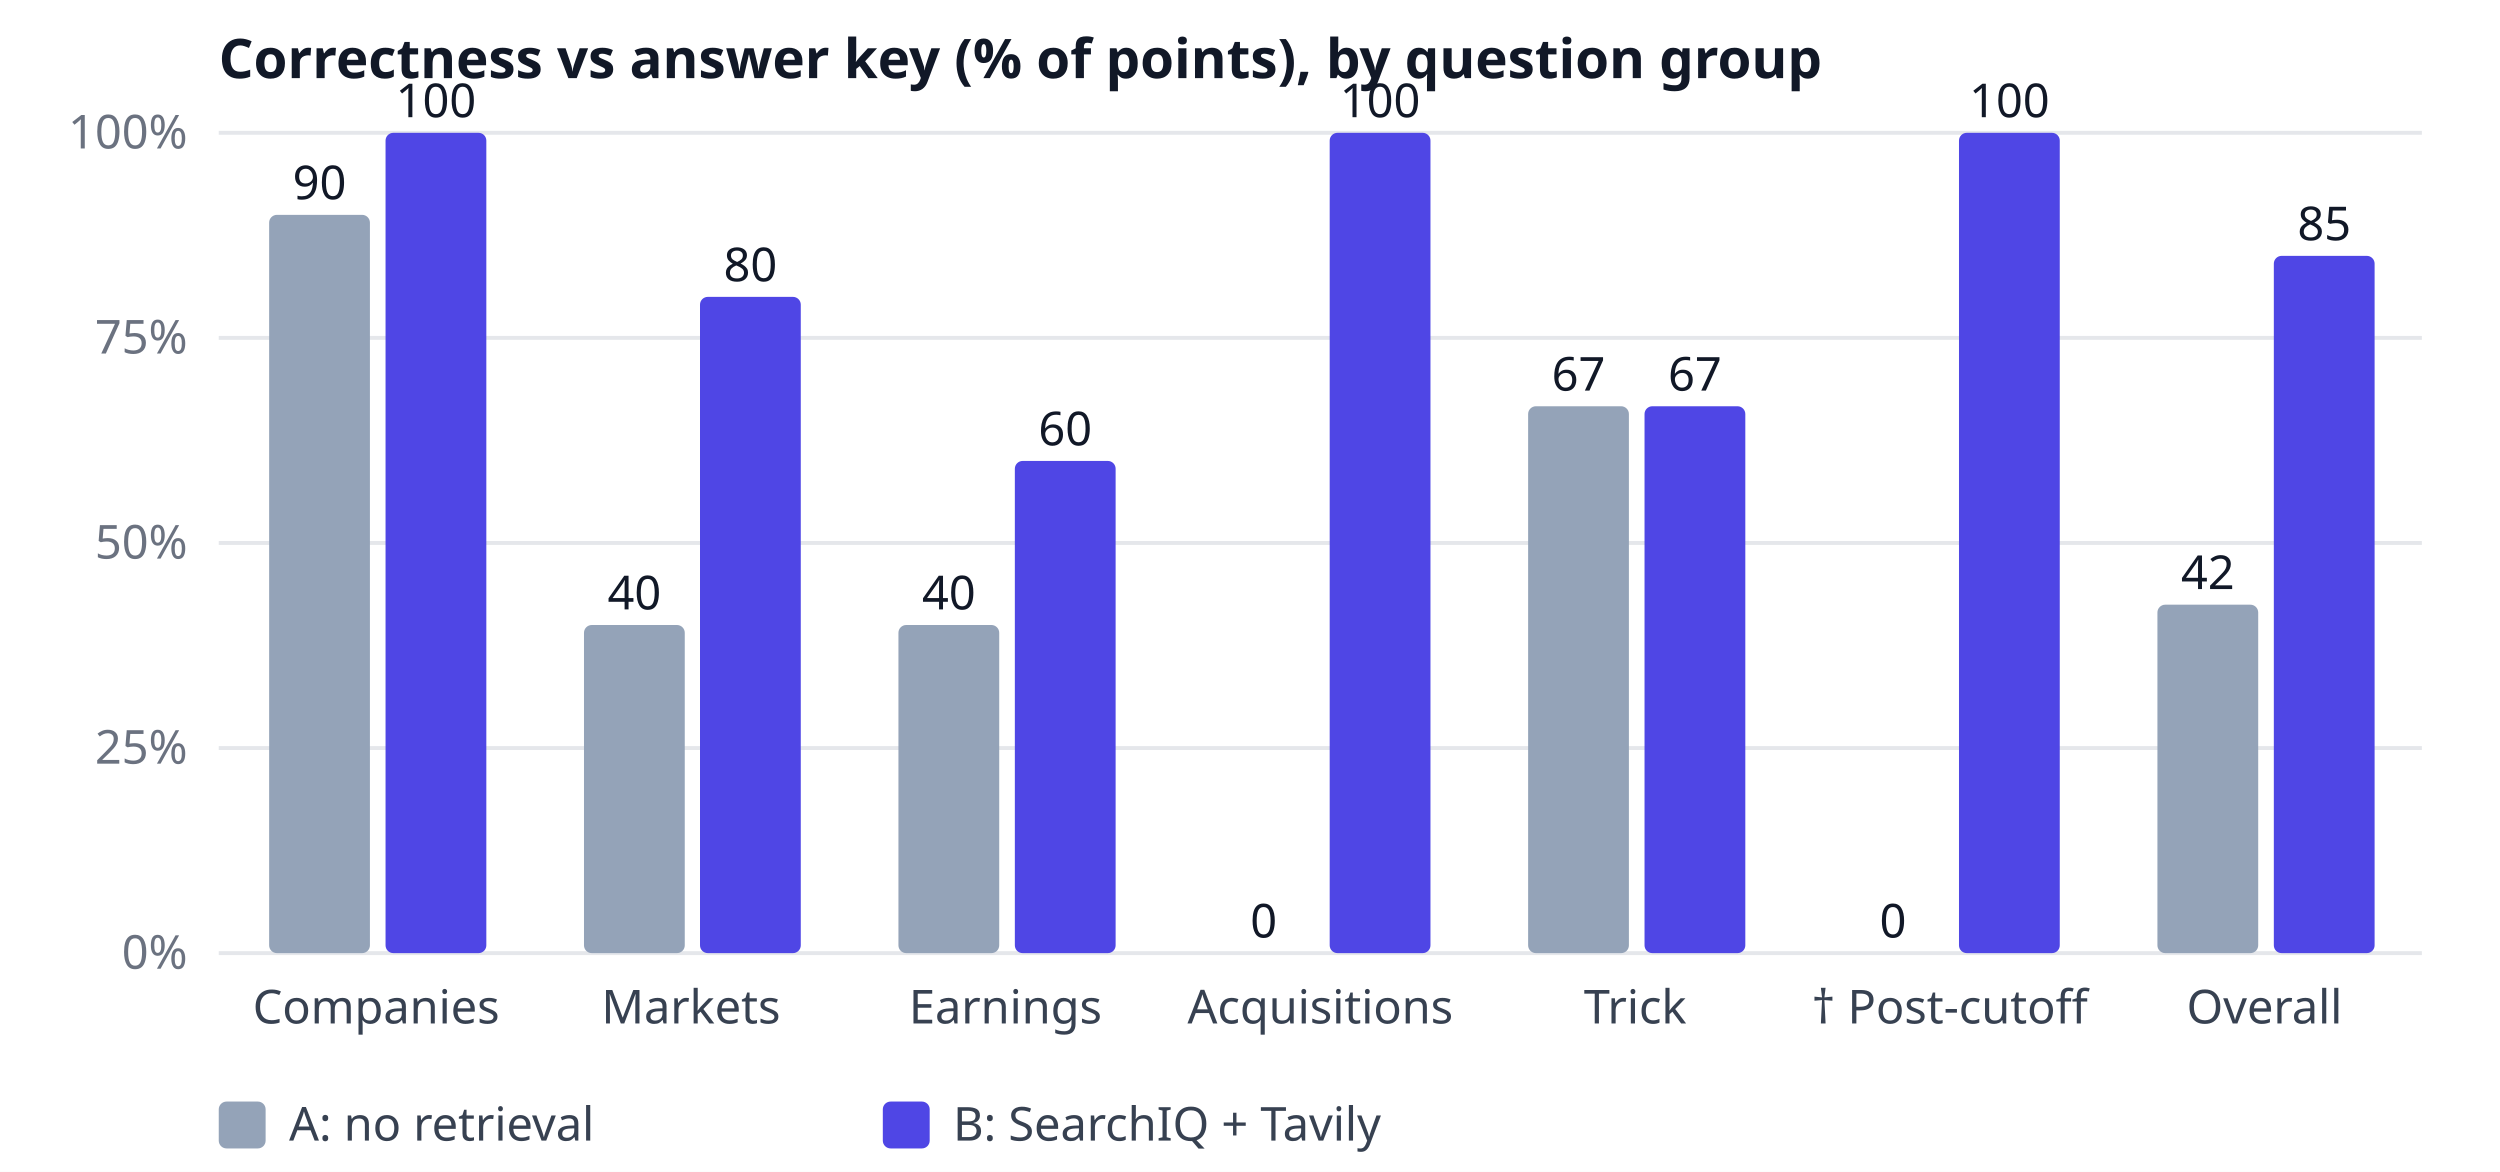
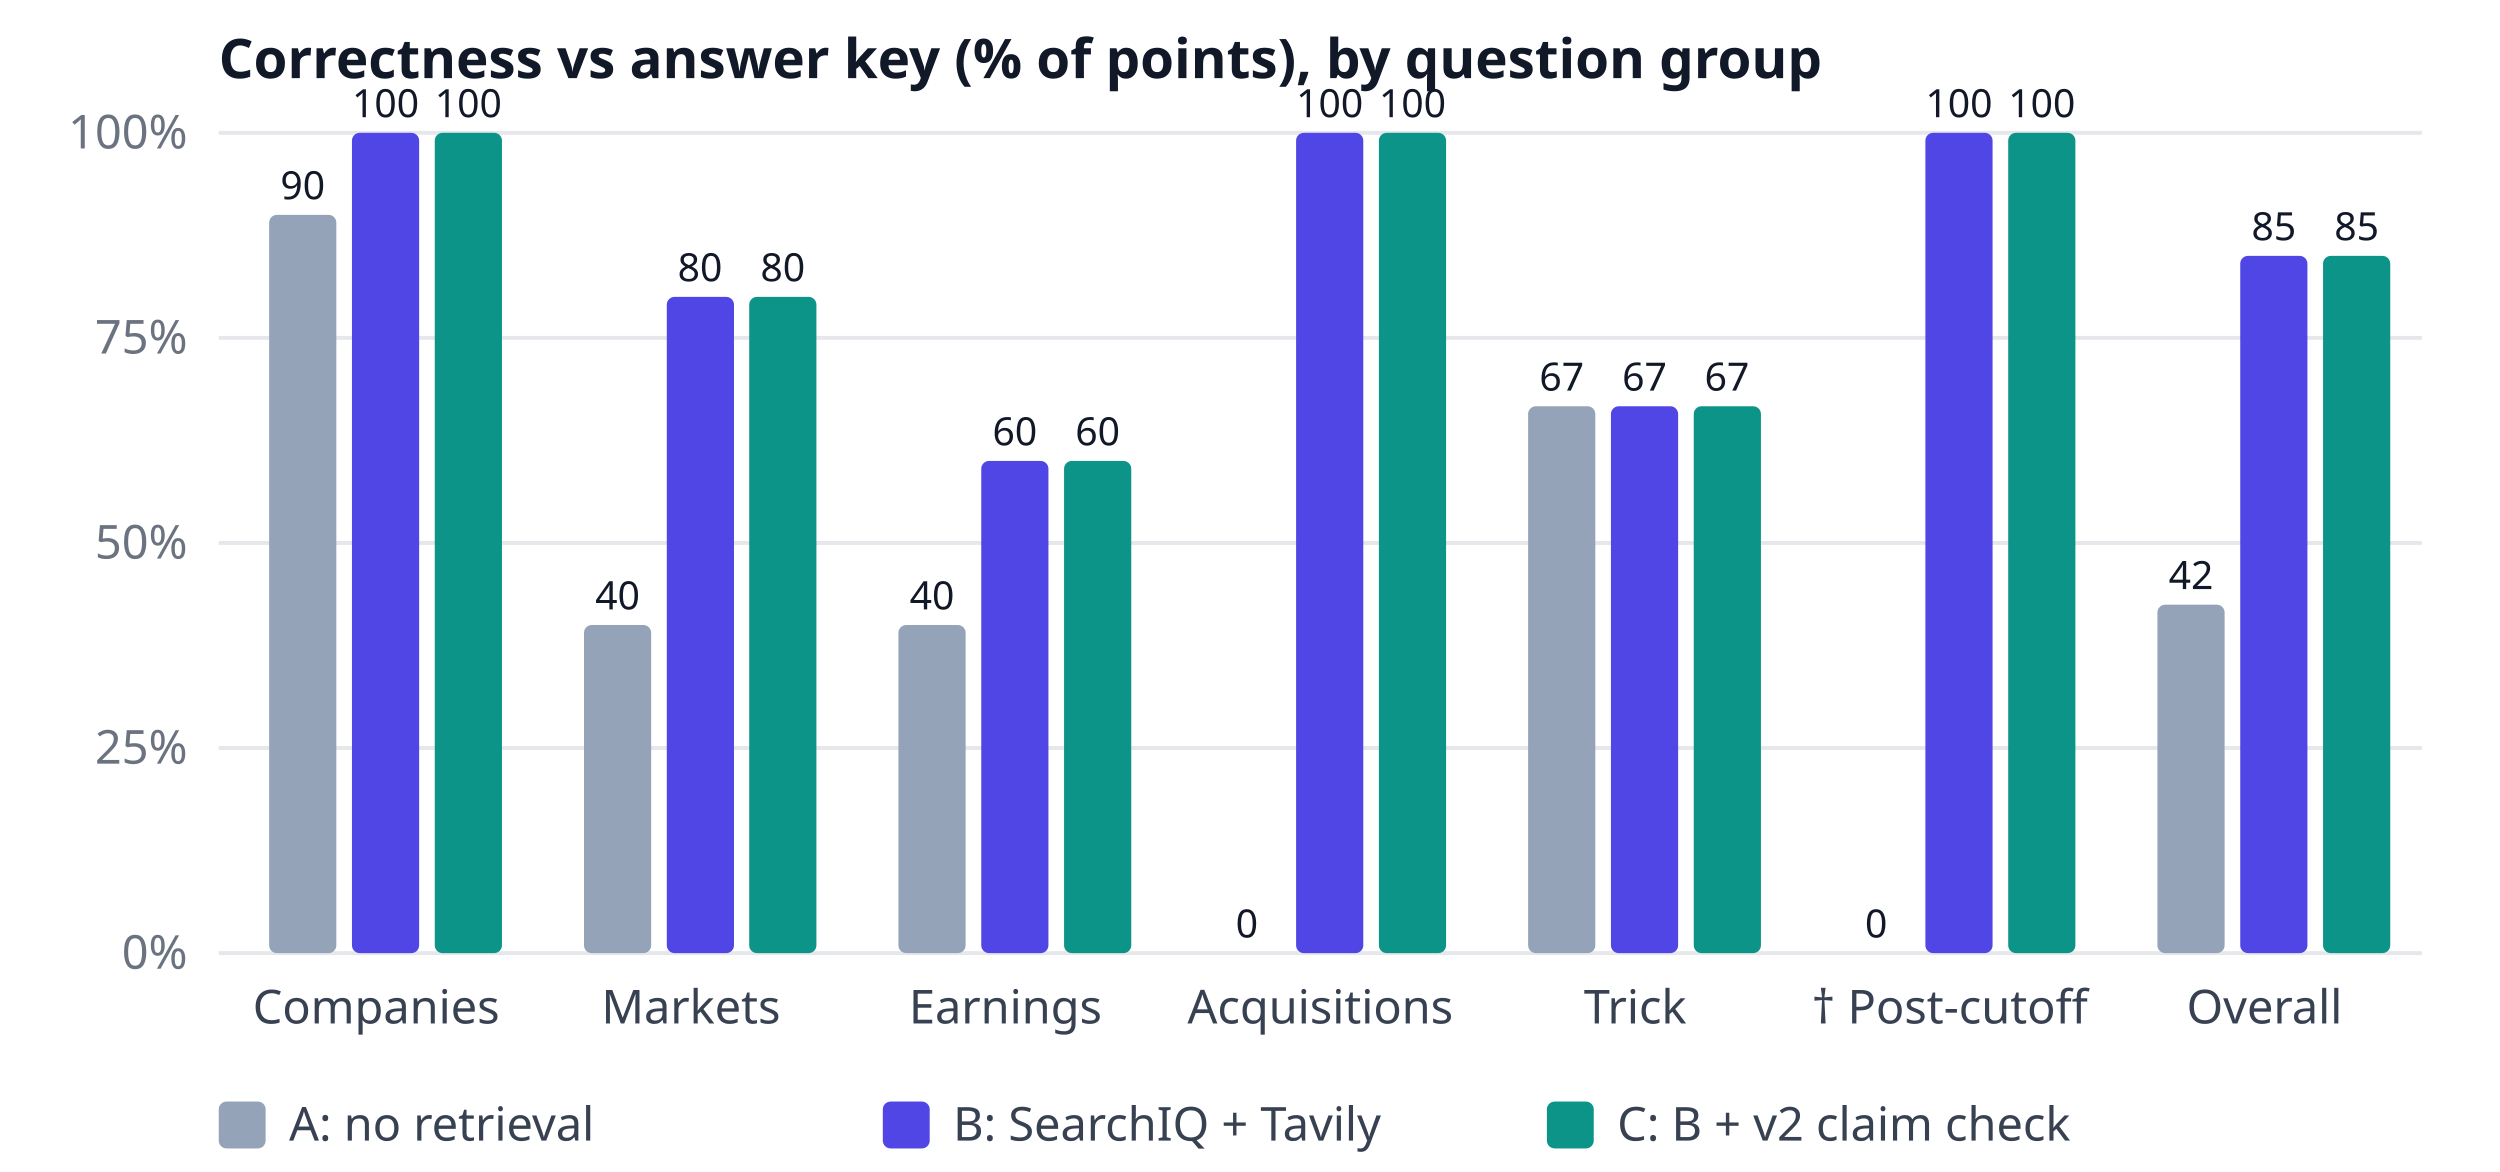
<svg xmlns="http://www.w3.org/2000/svg" viewBox="0 0 640 300" font-family="system-ui,sans-serif" font-size="12">
  <rect width="640" height="300" fill="#ffffff" />
  <text x="56" y="20" font-size="14" font-weight="700" fill="#111827">Correctness vs answer key (% of points), by question group</text>
  <line x1="56" x2="620" y1="244.0" y2="244.0" stroke="#e5e7eb" />
  <text x="48" y="248.0" text-anchor="end" fill="#6b7280">0%</text>
  <line x1="56" x2="620" y1="191.5" y2="191.5" stroke="#e5e7eb" />
  <text x="48" y="195.5" text-anchor="end" fill="#6b7280">25%</text>
  <line x1="56" x2="620" y1="139.0" y2="139.0" stroke="#e5e7eb" />
  <text x="48" y="143.0" text-anchor="end" fill="#6b7280">50%</text>
  <line x1="56" x2="620" y1="86.5" y2="86.5" stroke="#e5e7eb" />
  <text x="48" y="90.5" text-anchor="end" fill="#6b7280">75%</text>
  <line x1="56" x2="620" y1="34.0" y2="34.0" stroke="#e5e7eb" />
  <text x="48" y="38.0" text-anchor="end" fill="#6b7280">100%</text>
-   <rect x="68.9" y="55.0" width="25.8" height="189.0" fill="#94a3b8" rx="2" />
-   <text x="81.8" y="51.0" text-anchor="middle" fill="#111827">90</text>
-   <rect x="98.7" y="34.0" width="25.8" height="210.0" fill="#4f46e5" rx="2" />
-   <text x="111.6" y="30.0" text-anchor="middle" fill="#111827">100</text>
+   <rect x="68.9" y="55.0" width="17.2" height="189.0" fill="#94a3b8" rx="2" />
+   <text x="77.5" y="51.0" text-anchor="middle" font-size="10" fill="#111827">90</text>
+   <rect x="90.1" y="34.0" width="17.2" height="210.0" fill="#4f46e5" rx="2" />
+   <text x="98.7" y="30.0" text-anchor="middle" font-size="10" fill="#111827">100</text>
+   <rect x="111.3" y="34.0" width="17.2" height="210.0" fill="#0d9488" rx="2" />
+   <text x="119.9" y="30.0" text-anchor="middle" font-size="10" fill="#111827">100</text>
  <text x="96.3" y="262.0" text-anchor="middle" fill="#374151">Companies</text>
-   <rect x="149.5" y="160.0" width="25.8" height="84.0" fill="#94a3b8" rx="2" />
-   <text x="162.4" y="156.0" text-anchor="middle" fill="#111827">40</text>
-   <rect x="179.2" y="76.0" width="25.8" height="168.0" fill="#4f46e5" rx="2" />
-   <text x="192.1" y="72.0" text-anchor="middle" fill="#111827">80</text>
+   <rect x="149.5" y="160.0" width="17.2" height="84.0" fill="#94a3b8" rx="2" />
+   <text x="158.1" y="156.0" text-anchor="middle" font-size="10" fill="#111827">40</text>
+   <rect x="170.7" y="76.0" width="17.2" height="168.0" fill="#4f46e5" rx="2" />
+   <text x="179.2" y="72.0" text-anchor="middle" font-size="10" fill="#111827">80</text>
+   <rect x="191.8" y="76.0" width="17.2" height="168.0" fill="#0d9488" rx="2" />
+   <text x="200.4" y="72.0" text-anchor="middle" font-size="10" fill="#111827">80</text>
  <text x="176.9" y="262.0" text-anchor="middle" fill="#374151">Markets</text>
-   <rect x="230.0" y="160.0" width="25.8" height="84.0" fill="#94a3b8" rx="2" />
-   <text x="242.9" y="156.0" text-anchor="middle" fill="#111827">40</text>
-   <rect x="259.8" y="118.0" width="25.8" height="126.0" fill="#4f46e5" rx="2" />
-   <text x="272.7" y="114.0" text-anchor="middle" fill="#111827">60</text>
+   <rect x="230.0" y="160.0" width="17.2" height="84.0" fill="#94a3b8" rx="2" />
+   <text x="238.6" y="156.0" text-anchor="middle" font-size="10" fill="#111827">40</text>
+   <rect x="251.2" y="118.0" width="17.2" height="126.0" fill="#4f46e5" rx="2" />
+   <text x="259.8" y="114.0" text-anchor="middle" font-size="10" fill="#111827">60</text>
+   <rect x="272.4" y="118.0" width="17.2" height="126.0" fill="#0d9488" rx="2" />
+   <text x="281.0" y="114.0" text-anchor="middle" font-size="10" fill="#111827">60</text>
  <text x="257.4" y="262.0" text-anchor="middle" fill="#374151">Earnings</text>
-   <rect x="310.6" y="244.0" width="25.8" height="0.0" fill="#94a3b8" rx="2" />
-   <text x="323.5" y="240.0" text-anchor="middle" fill="#111827">0</text>
-   <rect x="340.4" y="34.0" width="25.8" height="210.0" fill="#4f46e5" rx="2" />
-   <text x="353.3" y="30.0" text-anchor="middle" fill="#111827">100</text>
+   <rect x="310.6" y="244.0" width="17.2" height="0.0" fill="#94a3b8" rx="2" />
+   <text x="319.2" y="240.0" text-anchor="middle" font-size="10" fill="#111827">0</text>
+   <rect x="331.8" y="34.0" width="17.2" height="210.0" fill="#4f46e5" rx="2" />
+   <text x="340.4" y="30.0" text-anchor="middle" font-size="10" fill="#111827">100</text>
+   <rect x="353.0" y="34.0" width="17.2" height="210.0" fill="#0d9488" rx="2" />
+   <text x="361.6" y="30.0" text-anchor="middle" font-size="10" fill="#111827">100</text>
  <text x="338.0" y="262.0" text-anchor="middle" fill="#374151">Acquisitions</text>
-   <rect x="391.2" y="104.0" width="25.8" height="140.0" fill="#94a3b8" rx="2" />
-   <text x="404.1" y="100.0" text-anchor="middle" fill="#111827">67</text>
-   <rect x="421.0" y="104.0" width="25.8" height="140.0" fill="#4f46e5" rx="2" />
-   <text x="433.9" y="100.0" text-anchor="middle" fill="#111827">67</text>
+   <rect x="391.2" y="104.0" width="17.2" height="140.0" fill="#94a3b8" rx="2" />
+   <text x="399.8" y="100.0" text-anchor="middle" font-size="10" fill="#111827">67</text>
+   <rect x="412.4" y="104.0" width="17.2" height="140.0" fill="#4f46e5" rx="2" />
+   <text x="421.0" y="100.0" text-anchor="middle" font-size="10" fill="#111827">67</text>
+   <rect x="433.6" y="104.0" width="17.2" height="140.0" fill="#0d9488" rx="2" />
+   <text x="442.1" y="100.0" text-anchor="middle" font-size="10" fill="#111827">67</text>
  <text x="418.6" y="262.0" text-anchor="middle" fill="#374151">Trick</text>
-   <rect x="471.7" y="244.0" width="25.8" height="0.0" fill="#94a3b8" rx="2" />
-   <text x="484.6" y="240.0" text-anchor="middle" fill="#111827">0</text>
-   <rect x="501.5" y="34.0" width="25.8" height="210.0" fill="#4f46e5" rx="2" />
-   <text x="514.4" y="30.0" text-anchor="middle" fill="#111827">100</text>
+   <rect x="471.7" y="244.0" width="17.2" height="0.0" fill="#94a3b8" rx="2" />
+   <text x="480.3" y="240.0" text-anchor="middle" font-size="10" fill="#111827">0</text>
+   <rect x="492.9" y="34.0" width="17.2" height="210.0" fill="#4f46e5" rx="2" />
+   <text x="501.5" y="30.0" text-anchor="middle" font-size="10" fill="#111827">100</text>
+   <rect x="514.1" y="34.0" width="17.2" height="210.0" fill="#0d9488" rx="2" />
+   <text x="522.7" y="30.0" text-anchor="middle" font-size="10" fill="#111827">100</text>
  <text x="499.1" y="262.0" text-anchor="middle" fill="#374151">† Post-cutoff</text>
-   <rect x="552.3" y="154.8" width="25.8" height="89.2" fill="#94a3b8" rx="2" />
-   <text x="565.2" y="150.8" text-anchor="middle" fill="#111827">42</text>
-   <rect x="582.1" y="65.5" width="25.8" height="178.5" fill="#4f46e5" rx="2" />
-   <text x="595.0" y="61.5" text-anchor="middle" fill="#111827">85</text>
+   <rect x="552.3" y="154.8" width="17.2" height="89.2" fill="#94a3b8" rx="2" />
+   <text x="560.9" y="150.8" text-anchor="middle" font-size="10" fill="#111827">42</text>
+   <rect x="573.5" y="65.5" width="17.2" height="178.5" fill="#4f46e5" rx="2" />
+   <text x="582.1" y="61.5" text-anchor="middle" font-size="10" fill="#111827">85</text>
+   <rect x="594.7" y="65.5" width="17.2" height="178.5" fill="#0d9488" rx="2" />
+   <text x="603.3" y="61.5" text-anchor="middle" font-size="10" fill="#111827">85</text>
  <text x="579.7" y="262.0" text-anchor="middle" fill="#374151">Overall</text>
  <rect x="56" y="282" width="12" height="12" fill="#94a3b8" rx="2" />
  <text x="74" y="292" fill="#374151">A: no retrieval</text>
  <rect x="226" y="282" width="12" height="12" fill="#4f46e5" rx="2" />
  <text x="244" y="292" fill="#374151">B: SearchIQ + Tavily</text>
+   <rect x="396" y="282" width="12" height="12" fill="#0d9488" rx="2" />
+   <text x="414" y="292" fill="#374151">C: B + v2 claim check</text>
</svg>
